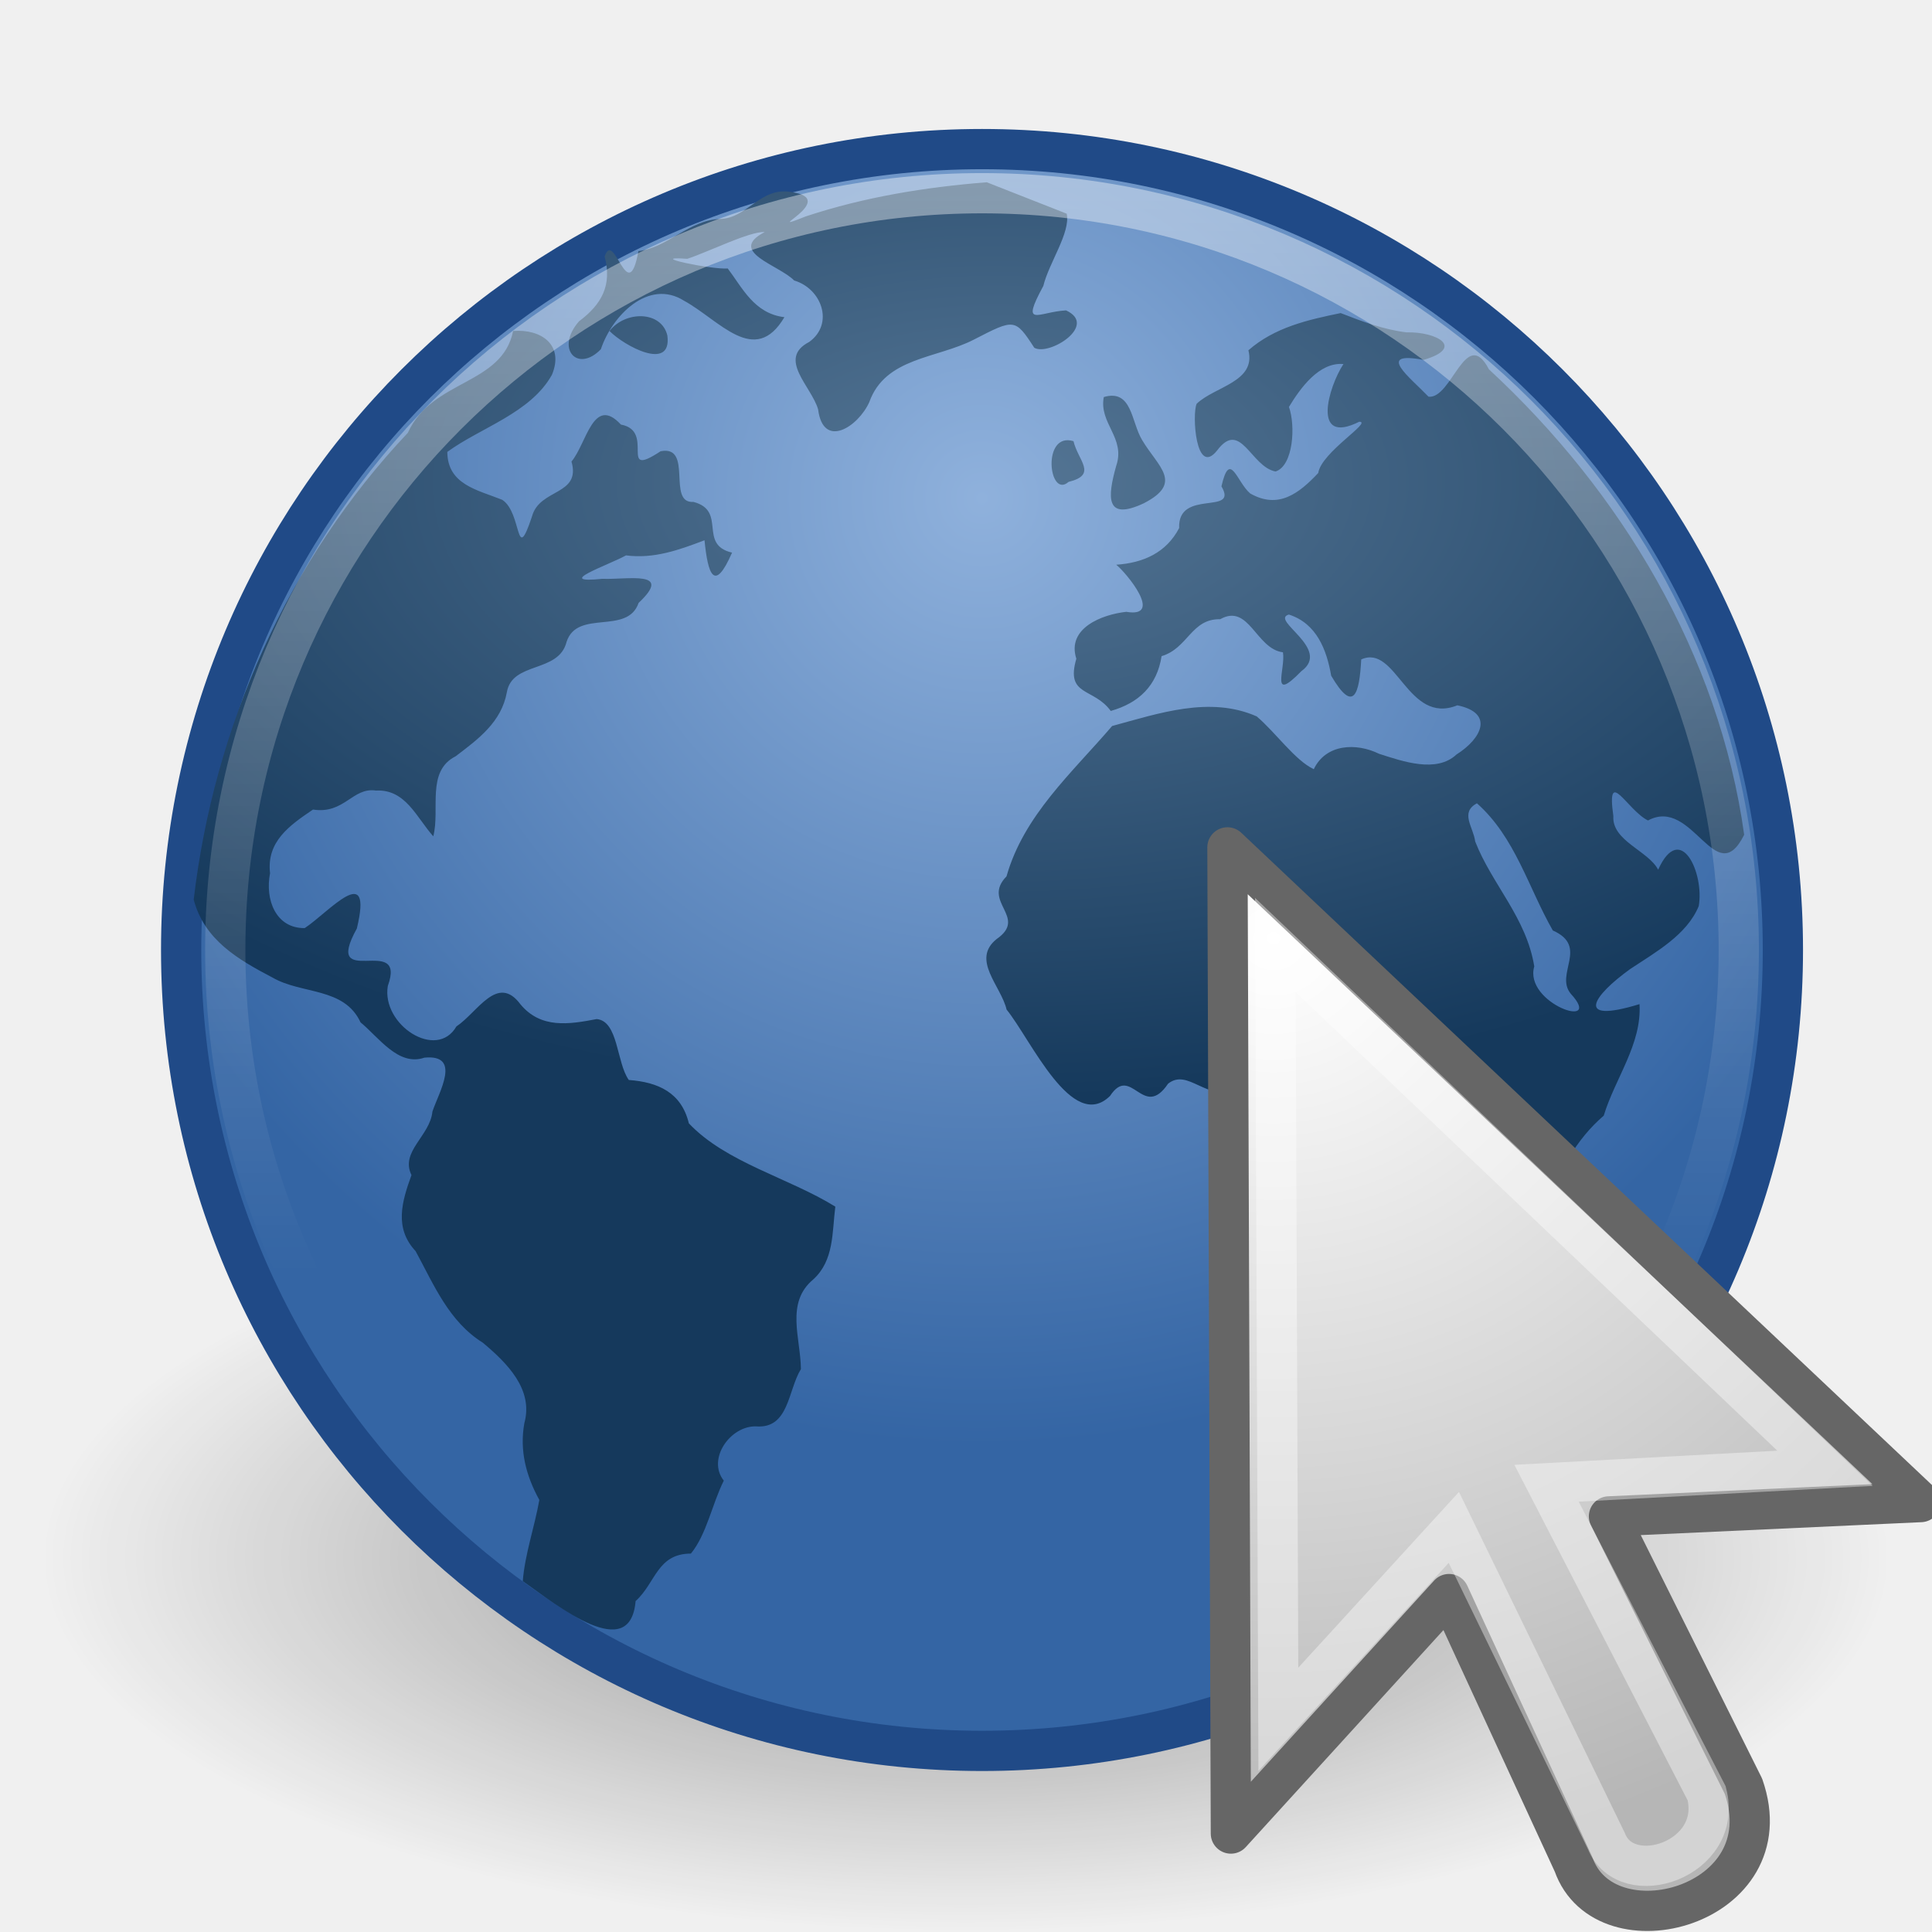
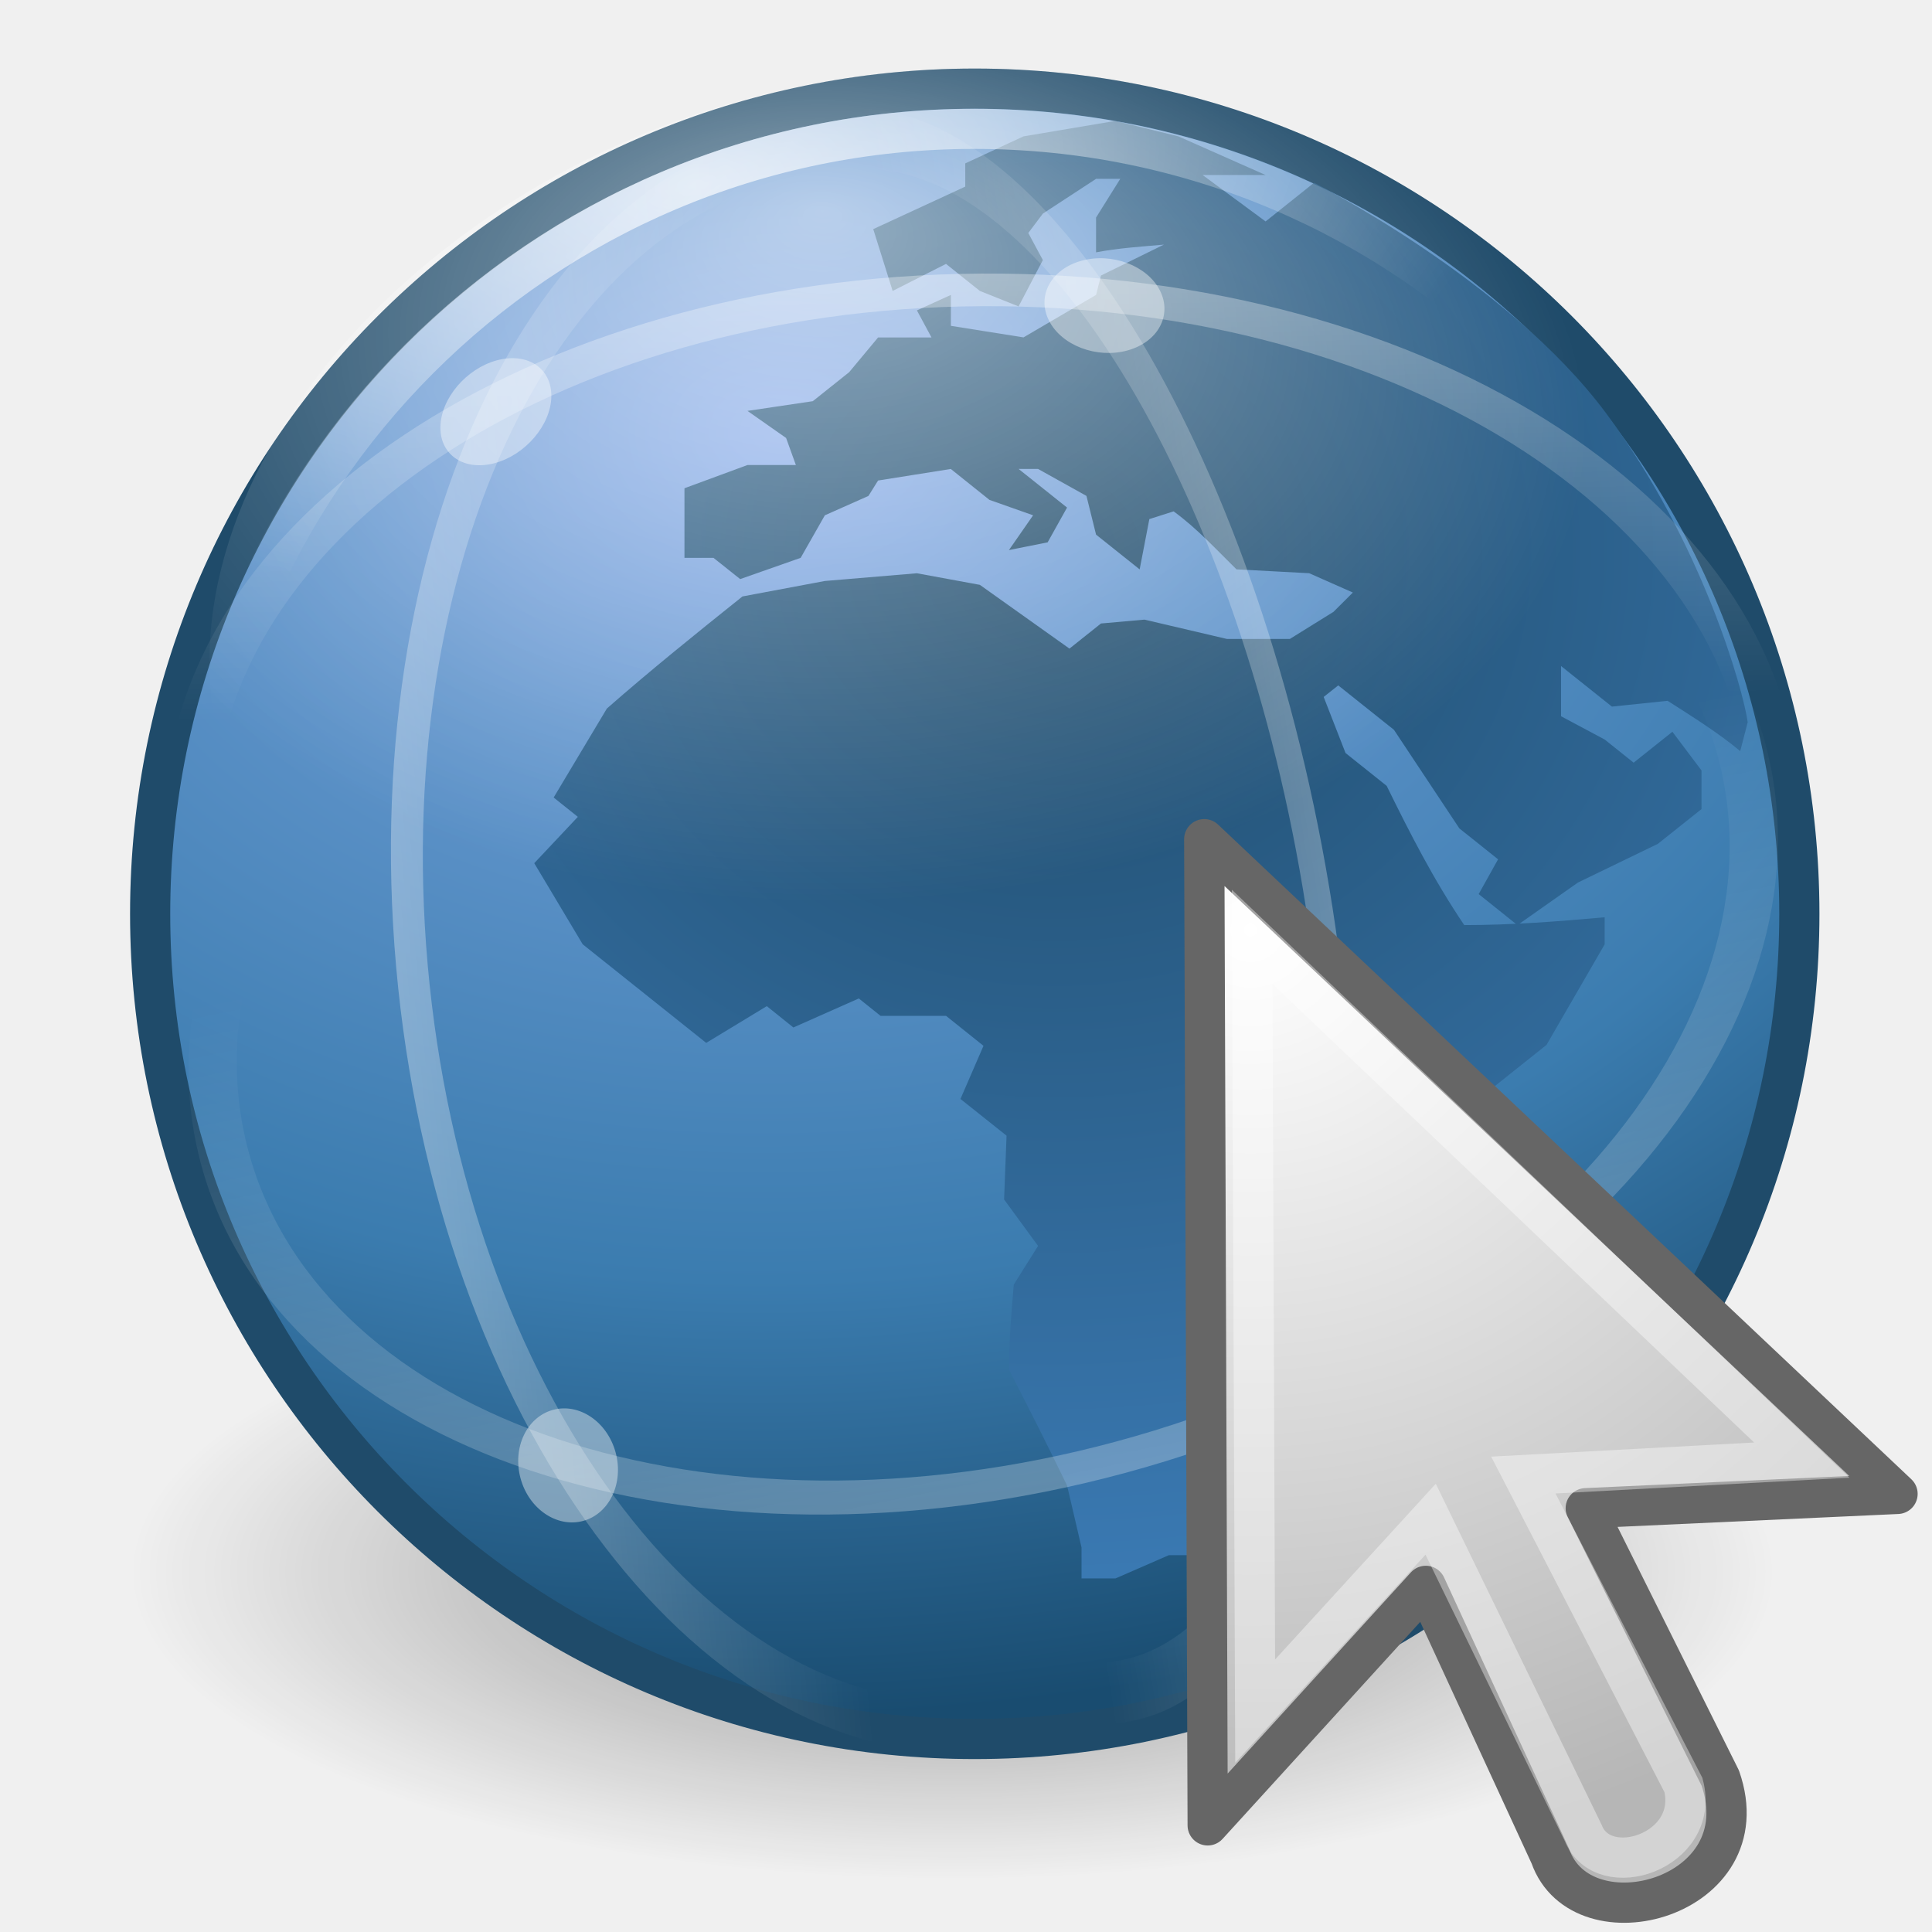
<svg xmlns="http://www.w3.org/2000/svg" xmlns:xlink="http://www.w3.org/1999/xlink" version="1.1" width="48" height="48" id="svg15137">
  <defs id="defs15139">
    <linearGradient id="linearGradient8838">
      <stop id="stop8840" style="stop-color:black;stop-opacity:1" offset="0" />
      <stop id="stop8842" style="stop-color:black;stop-opacity:0" offset="1" />
    </linearGradient>
    <radialGradient cx="62.625" cy="4.625" r="10.625" fx="62.625" fy="4.625" id="radialGradient2612" xlink:href="#linearGradient8838" gradientUnits="userSpaceOnUse" gradientTransform="matrix(1,0,0,0.341176,0,3.047059)" />
    <linearGradient id="linearGradient4873">
      <stop id="stop4875" style="stop-color:white;stop-opacity:1" offset="0" />
      <stop id="stop4877" style="stop-color:white;stop-opacity:0" offset="1" />
    </linearGradient>
    <linearGradient x1="62.2" y1="-12.489" x2="62.2" y2="0.243" id="linearGradient15133" xlink:href="#linearGradient4873" gradientUnits="userSpaceOnUse" gradientTransform="matrix(2.149872,0,0,2.149872,-110.1155,31.93534)" />
    <linearGradient id="linearGradient8740-304-201-142-419-164">
      <stop id="stop14118" style="stop-color:#9e9e9e;stop-opacity:1" offset="0" />
      <stop id="stop14120" style="stop-color:#9e9e9e;stop-opacity:0" offset="1" />
    </linearGradient>
    <linearGradient id="linearGradient12067-267-678-820-366-564">
      <stop id="stop14112" style="stop-color:#557695;stop-opacity:1" offset="0" />
      <stop id="stop14114" style="stop-color:#15395c;stop-opacity:1" offset="1" />
    </linearGradient>
    <linearGradient id="linearGradient8647">
      <stop id="stop8649" style="stop-color:#8fb1dc;stop-opacity:1" offset="0" />
      <stop id="stop8651" style="stop-color:#3465a4;stop-opacity:1" offset="1" />
    </linearGradient>
    <radialGradient cx="62.2" cy="-8.726" r="9.755" fx="62.2" fy="-8.726" id="radialGradient15127" xlink:href="#linearGradient8647" gradientUnits="userSpaceOnUse" gradientTransform="matrix(2.412917,0,0,2.412971,-126.4771,34.2308)" />
    <linearGradient id="linearGradient4845">
      <stop id="stop4847" style="stop-color:white;stop-opacity:1" offset="0" />
      <stop id="stop4849" style="stop-color:#b6b6b6;stop-opacity:1" offset="1" />
    </linearGradient>
    <radialGradient cx="17.814" cy="24.149" r="9.125" fx="17.814" fy="24.149" id="radialGradient2418" xlink:href="#linearGradient4845" gradientUnits="userSpaceOnUse" gradientTransform="matrix(-2.643979,0,2.93653e-8,2.534421,78.72514,-37.98614)" />
    <radialGradient cx="23.86" cy="13.067" r="18.098" fx="23.86" fy="13.067" id="radialGradient5145" xlink:href="#linearGradient12067-267-678-820-366-564" gradientUnits="userSpaceOnUse" gradientTransform="matrix(-1.542532,0,0,-0.8455253,60.71846,23.82924)" />
    <radialGradient cx="62.225" cy="-3.442" r="10.081" fx="62.225" fy="-3.442" id="radialGradient5147" xlink:href="#linearGradient8740-304-201-142-419-164" gradientUnits="userSpaceOnUse" gradientTransform="matrix(1.103501,0,0,1.026513,-4.155522,-1.815801)" />
+     <radialGradient xlink:href="#linearGradient8838" id="radialGradient2844" gradientUnits="userSpaceOnUse" gradientTransform="matrix(1,0,0,0.341176,0,3.047059)" cx="62.625" cy="4.625" fx="62.625" fy="4.625" r="10.625" />
+     <radialGradient xlink:href="#linearGradient8647" id="radialGradient2846" gradientUnits="userSpaceOnUse" gradientTransform="matrix(2.412917,0,0,2.412971,-126.4771,34.2308)" cx="62.2" cy="-8.726" fx="62.2" fy="-8.726" r="9.755" />
+     <radialGradient xlink:href="#linearGradient12067-267-678-820-366-564" id="radialGradient2848" gradientUnits="userSpaceOnUse" gradientTransform="matrix(-1.542532,0,0,-0.8455253,60.71846,23.82924)" cx="23.86" cy="13.067" fx="23.86" fy="13.067" r="18.098" />
+     <radialGradient xlink:href="#linearGradient8740-304-201-142-419-164" id="radialGradient2850" gradientUnits="userSpaceOnUse" gradientTransform="matrix(1.103501,0,0,1.026513,-4.155522,-1.815801)" cx="62.225" cy="-3.442" fx="62.225" fy="-3.442" r="10.081" />
+     <linearGradient xlink:href="#linearGradient4873" id="linearGradient2852" gradientUnits="userSpaceOnUse" gradientTransform="matrix(2.149872,0,0,2.149872,-110.1155,31.93534)" x1="62.2" y1="-12.489" x2="62.2" y2="0.243" />
+     <radialGradient xlink:href="#linearGradient4845" id="radialGradient2854" gradientUnits="userSpaceOnUse" gradientTransform="matrix(-2.643979,0,2.93653e-8,2.534421,78.72514,-37.98614)" cx="17.814" cy="24.149" fx="17.814" fy="24.149" r="9.125" />
+     <radialGradient xlink:href="#linearGradient8838" id="radialGradient2864" gradientUnits="userSpaceOnUse" gradientTransform="matrix(2.164706,0,0,0.8746607,-111.5647,34.66141)" cx="62.625" cy="4.625" fx="62.625" fy="4.625" r="10.625" />
+     <radialGradient xlink:href="#linearGradient4845" id="radialGradient2866" gradientUnits="userSpaceOnUse" gradientTransform="matrix(-2.643979,0,2.93653e-8,2.534421,78.72514,-37.98614)" cx="17.814" cy="24.149" fx="17.814" fy="24.149" r="9.125" />
+     <linearGradient id="linearGradient2490-182-124">
+       <stop id="stop2788" style="stop-color:#1f4b6a;stop-opacity:1" offset="0" />
+       <stop id="stop2790" style="stop-color:#4083c2;stop-opacity:1" offset="1" />
+     </linearGradient>
+     <linearGradient id="linearGradient3242-187-536">
+       <stop id="stop2778" style="stop-color:#8badea;stop-opacity:1" offset="0" />
+       <stop id="stop2780" style="stop-color:#6396cd;stop-opacity:1" offset="0.262" />
+       <stop id="stop2782" style="stop-color:#3b7caf;stop-opacity:1" offset="0.661" />
+       <stop id="stop2784-2" style="stop-color:#194c70;stop-opacity:1" offset="1" />
+     </linearGradient>
+     <radialGradient gradientTransform="matrix(2.255457,0,-2.1857407e-8,2.056446,-32.64188,-17.34123)" gradientUnits="userSpaceOnUse" xlink:href="#linearGradient2490-182-124" id="radialGradient6332" fy="15.24" fx="26" r="15.075" cy="15.24" cx="26" />
+     <radialGradient gradientTransform="matrix(1.952467,-0.05018139,0.03650944,1.421483,-20.40833,-5.90891)" gradientUnits="userSpaceOnUse" xlink:href="#linearGradient3242-187-536" id="radialGradient5551" fy="12.61" fx="20.039" r="22.464" cy="12.61" cx="20.039" />
+     <radialGradient gradientTransform="matrix(1.009993,-0.1119962,0.05668752,0.5112133,-5.837565,1.793472)" gradientUnits="userSpaceOnUse" xlink:href="#linearGradient3156" id="radialGradient5540" fy="10.875" fx="22.125" r="20" cy="10.875" cx="22.125" />
+     <radialGradient gradientTransform="matrix(1.357104,0.01021839,-0.00631345,0.8384895,-10.87469,1.305795)" gradientUnits="userSpaceOnUse" xlink:href="#linearGradient3156" id="radialGradient5537" fy="4.761" fx="22.945" r="14" cy="11.223" cx="22.945" />
+     <linearGradient gradientUnits="userSpaceOnUse" xlink:href="#linearGradient3156" id="linearGradient5751" y2="24.654" x2="29.725" y1="55.647" x1="30.502" />
+     <linearGradient gradientUnits="userSpaceOnUse" xlink:href="#linearGradient3156" id="linearGradient5749" y2="20.664" x2="28.29" y1="-2.31" x1="28.221" />
+     <linearGradient gradientUnits="userSpaceOnUse" xlink:href="#linearGradient3156" id="linearGradient5747" y2="20.664" x2="28.29" y1="-0.815" x1="27.889" />
+     <linearGradient gradientUnits="userSpaceOnUse" xlink:href="#linearGradient3156" id="linearGradient5745" y2="20.664" x2="28.29" y1="61.853" x1="24.335" />
+     <radialGradient gradientTransform="matrix(1,0,0,0.341176,0,3.047059)" gradientUnits="userSpaceOnUse" xlink:href="#linearGradient8838-6" id="radialGradient5729" fy="4.625" fx="62.625" r="10.625" cy="4.625" cx="62.625" />
+     <linearGradient id="linearGradient8838-6">
+       <stop offset="0" style="stop-color:black;stop-opacity:1" id="stop8840-4" />
+       <stop offset="1" style="stop-color:black;stop-opacity:0" id="stop8842-3" />
+     </linearGradient>
+     <linearGradient id="linearGradient3156">
+       <stop offset="0" style="stop-color:white;stop-opacity:1" id="stop3158" />
+       <stop offset="1" style="stop-color:white;stop-opacity:0" id="stop3160" />
+     </linearGradient>
  </defs>
-   <g id="layer1">
-     <path d="m 73.25,4.625 a 10.625,3.625 0 1 1 -21.25,0 10.625,3.625 0 1 1 21.25,0 z" transform="matrix(2.164706,0,0,2.563664,-111.5647,26.84977)" id="path8836" style="opacity:0.4;fill:url(#radialGradient2612);fill-opacity:1;fill-rule:evenodd;stroke:none;stroke-width:1;marker:none;visibility:visible;display:inline;overflow:visible" />
-     <g transform="translate(0.7904165,-0.78563)" id="g15122">
-       <path d="m 43.505,24.387 c 0,10.99 -8.909,19.899 -19.897,19.899 -10.989,0 -19.898,-8.909 -19.898,-19.899 0,-10.989 8.909,-19.897 19.898,-19.897 10.988,0 19.897,8.908 19.897,19.897 l 0,0 z" id="path6495" style="fill:url(#radialGradient15127);fill-opacity:1;fill-rule:nonzero;stroke:#204a87;stroke-width:1;stroke-miterlimit:4;stroke-dasharray:none" />
-       <path d="m 23.726,5.314 c -1.528,0.121 -3.033,0.365 -4.492,0.846 -1.23,0.488 0.887,-0.43 -0.375,-0.605 -0.759,-0.13 -1.078,0.653 -1.756,0.67 -0.774,0.024 -1.305,0.716 -2.032,0.799 -0.262,1.443 -0.599,-0.569 -0.839,0.132 0.19,0.721 -0.078,1.193 -0.636,1.612 -0.602,0.682 -0.036,1.293 0.542,0.694 0.278,-0.834 1.182,-1.762 2.066,-1.205 0.884,0.484 1.758,1.652 2.494,0.409 -0.755,-0.091 -1.046,-0.736 -1.408,-1.21 -0.4,0.032 -2.079,-0.32 -1.006,-0.24 0.528,-0.172 1.549,-0.686 1.924,-0.665 -0.94,0.49 0.35,0.813 0.732,1.203 0.687,0.204 0.998,1.076 0.374,1.527 -0.802,0.416 0.056,1.102 0.221,1.675 0.128,0.998 0.996,0.433 1.272,-0.18 0.398,-1.115 1.673,-1.077 2.596,-1.552 1.008,-0.518 1.025,-0.536 1.503,0.202 0.368,0.212 1.595,-0.558 0.789,-0.929 -0.69,0.037 -1.142,0.46 -0.564,-0.608 0.139,-0.574 0.679,-1.323 0.581,-1.794 C 25.05,5.835 24.388,5.574 23.726,5.314 z m -9.373,3.695 c 0.356,0.364 1.556,1.023 1.437,0.113 -0.144,-0.617 -1.042,-0.623 -1.437,-0.113 z m 18.165,-0.445 c -0.824,0.169 -1.641,0.355 -2.292,0.924 0.195,0.785 -0.834,0.898 -1.285,1.328 -0.12,0.252 -0.025,1.84 0.511,1.157 0.582,-0.772 0.834,0.409 1.448,0.527 0.445,-0.143 0.5,-1.144 0.333,-1.604 0.285,-0.47 0.751,-1.119 1.354,-1.066 -0.374,0.571 -0.802,2.032 0.391,1.434 0.345,-0.006 -0.94,0.755 -1.017,1.273 -0.483,0.513 -0.993,0.906 -1.691,0.508 -0.334,-0.282 -0.503,-1.099 -0.714,-0.176 0.433,0.733 -1.089,0.047 -1.051,1.036 -0.32,0.615 -0.896,0.867 -1.563,0.911 0.242,0.191 1.192,1.331 0.25,1.17 -0.604,0.066 -1.486,0.407 -1.241,1.165 -0.275,0.944 0.425,0.707 0.855,1.298 0.701,-0.199 1.149,-0.629 1.263,-1.362 0.656,-0.193 0.736,-0.932 1.456,-0.917 0.718,-0.404 0.886,0.737 1.559,0.822 0.071,0.409 -0.335,1.281 0.457,0.469 0.764,-0.554 -0.795,-1.272 -0.31,-1.407 0.691,0.221 0.94,0.877 1.051,1.519 0.563,0.963 0.702,0.444 0.747,-0.404 0.877,-0.394 1.147,1.641 2.388,1.14 0.927,0.192 0.599,0.83 -0.019,1.22 -0.501,0.471 -1.338,0.173 -1.927,-0.016 -0.565,-0.278 -1.32,-0.248 -1.621,0.383 -0.465,-0.218 -0.946,-0.911 -1.418,-1.312 -1.165,-0.514 -2.431,-0.076 -3.592,0.239 -0.996,1.163 -2.195,2.219 -2.624,3.736 -0.628,0.639 0.543,1.008 -0.244,1.556 -0.643,0.513 0.108,1.163 0.246,1.753 0.604,0.744 1.631,3.072 2.571,2.145 0.527,-0.802 0.82,0.616 1.44,-0.302 0.495,-0.399 0.97,0.458 1.69,0.143 0.694,0.428 0.561,1.043 0.275,1.693 0.156,0.541 0.931,0.934 0.63,1.668 -0.274,0.683 0.583,1.201 0.41,1.799 -0.575,1.151 -0.439,2.575 0.094,3.716 0.427,1.033 0.677,2.148 0.644,3.269 0.743,0.222 1.137,-0.729 1.878,-0.513 0.723,0.093 0.992,-0.83 1.501,-1.216 0.567,-0.467 -0.072,-1.187 0.828,-1.519 0.873,-0.425 -1.106,-1.021 0.015,-1.402 0.465,-0.518 1.413,-0.698 1.601,-1.374 -0.338,-1.04 -0.218,-2.18 -0.167,-3.244 0.326,-0.842 0.73,-1.631 1.426,-2.227 0.281,-0.927 0.949,-1.778 0.889,-2.771 -1.648,0.504 -1.148,-0.215 -0.23,-0.873 0.635,-0.422 1.405,-0.846 1.701,-1.562 0.144,-0.81 -0.452,-2.13 -1.008,-0.905 -0.245,-0.471 -1.154,-0.717 -1.113,-1.331 -0.177,-1.263 0.345,-0.144 0.861,0.108 1.115,-0.605 1.682,1.777 2.389,0.355 C 41.923,17.057 39.489,13 36.201,9.961 35.63,8.866 35.28,10.711 34.7,10.641 34.236,10.156 33.37,9.502 34.578,9.727 35.612,9.424 34.911,9.024 34.153,9.043 33.579,8.973 33.052,8.772 32.518,8.564 z M 11.958,9.009 C 11.683,10.362 9.947,10.204 9.342,11.539 6.363,14.692 4.525,18.841 4.022,23.137 c 0.266,1.007 1.11,1.491 1.96,1.937 0.722,0.419 1.78,0.234 2.185,1.112 0.452,0.37 0.939,1.1 1.586,0.877 0.937,-0.091 0.36,0.858 0.2,1.339 -0.059,0.607 -0.808,0.994 -0.52,1.578 -0.241,0.662 -0.433,1.318 0.103,1.891 0.456,0.84 0.826,1.748 1.671,2.275 0.592,0.497 1.263,1.155 1.03,1.997 -0.123,0.682 0.043,1.31 0.372,1.908 -0.118,0.671 -0.361,1.358 -0.411,2.018 0.879,0.622 2.67,2.061 2.803,0.495 0.502,-0.452 0.532,-1.178 1.374,-1.18 0.391,-0.478 0.525,-1.228 0.817,-1.812 -0.426,-0.538 0.166,-1.37 0.805,-1.348 0.816,0.061 0.786,-0.894 1.111,-1.423 -0.007,-0.772 -0.389,-1.647 0.305,-2.227 0.522,-0.473 0.468,-1.168 0.55,-1.81 -1.171,-0.724 -2.712,-1.091 -3.639,-2.069 -0.184,-0.765 -0.76,-1.023 -1.492,-1.078 -0.309,-0.433 -0.257,-1.463 -0.798,-1.513 -0.696,0.134 -1.386,0.241 -1.892,-0.364 C 11.569,24.965 11.073,25.941 10.549,26.287 10.057,27.143 8.681,26.244 8.845,25.28 9.329,23.946 7.203,25.428 8.075,23.855 8.49,22.14 7.369,23.459 6.78,23.844 c -0.718,0.008 -0.99,-0.707 -0.861,-1.363 -0.091,-0.787 0.483,-1.188 1.067,-1.582 0.782,0.12 0.98,-0.561 1.565,-0.472 0.736,-0.038 1.005,0.668 1.423,1.136 0.175,-0.668 -0.183,-1.615 0.556,-1.988 0.564,-0.428 1.137,-0.849 1.272,-1.59 0.133,-0.776 1.289,-0.468 1.484,-1.253 0.269,-0.821 1.511,-0.158 1.79,-0.968 0.873,-0.821 -0.272,-0.572 -0.899,-0.598 -1.235,0.127 0.123,-0.328 0.586,-0.582 0.686,0.091 1.319,-0.134 1.95,-0.376 0.084,0.858 0.246,1.311 0.684,0.308 -0.854,-0.202 -0.116,-1.04 -0.96,-1.261 -0.668,0.047 0.007,-1.419 -0.816,-1.258 -1.07,0.708 -0.114,-0.503 -0.985,-0.663 -0.687,-0.742 -0.854,0.477 -1.228,0.918 0.242,0.847 -0.791,0.665 -0.98,1.361 -0.418,1.253 -0.241,-0.089 -0.741,-0.41 -0.617,-0.247 -1.359,-0.378 -1.364,-1.19 0.827,-0.605 2.067,-0.962 2.599,-1.915 0.309,-0.74 -0.262,-1.145 -0.966,-1.089 l -5e-6,-2e-7 z m 14.675,1.642 c -0.125,0.657 0.548,1.009 0.308,1.71 -0.215,0.768 -0.277,1.379 0.683,0.93 0.997,-0.512 0.361,-0.901 -0.039,-1.573 -0.272,-0.446 -0.246,-1.275 -0.952,-1.068 z m -0.753,1.095 c -0.794,-0.24 -0.617,1.449 -0.122,1.012 0.728,-0.179 0.237,-0.525 0.122,-1.012 z m 10.023,8.997 c 0.952,0.844 1.277,2.095 1.886,3.16 0.904,0.4 0.042,1.079 0.445,1.571 0.849,0.922 -1.175,0.245 -0.906,-0.679 -0.197,-1.214 -1.056,-2.044 -1.468,-3.104 -0.043,-0.353 -0.386,-0.718 0.043,-0.947 z" id="path6534" style="fill:url(#radialGradient5145);fill-opacity:1;fill-rule:nonzero;stroke:url(#radialGradient5147);stroke-width:1.104;stroke-miterlimit:4" />
-       <path d="m 42.409,24.387 c 0,10.384 -8.418,18.803 -18.801,18.803 -10.384,0 -18.802,-8.418 -18.802,-18.803 0,-10.384 8.418,-18.801 18.802,-18.801 10.383,0 18.801,8.417 18.801,18.801 l 0,0 z" id="path8655" style="opacity:0.4;fill:none;stroke:url(#linearGradient15133);stroke-width:1;stroke-miterlimit:4;stroke-opacity:1;stroke-dasharray:none" />
-     </g>
-     <g transform="matrix(0.9999061,-0.01370139,0.01370139,0.9999061,-0.2886998,0.5358538)" id="g2414">
-       <path d="m 30.5,20.937 17,16.5 -7.75,0.25 c 0,0 3.25,6.75 3.25,6.75 1,3 -3.5,4.125 -4.25,1.875 0,0 -3,-6.75 -3,-6.75 l -5.5,5.875 0.25,-24.5 z" id="path3970" style="fill:url(#radialGradient2418);fill-opacity:1;fill-rule:evenodd;stroke:#666;stroke-width:1;stroke-linecap:butt;stroke-linejoin:round;stroke-miterlimit:4;stroke-opacity:1;stroke-dasharray:none;stroke-dashoffset:0;marker:none;visibility:visible;display:inline;overflow:visible" />
-       <path d="m 31.657,23.379 13.476,13.186 -6.922,0.277 c 0,0 3.872,7.757 3.872,7.757 0.403,1.65 -2.028,2.413 -2.507,1.153 0,0 -3.683,-7.845 -3.683,-7.845 l -4.425,4.708 0.189,-19.236 z" id="path4853" style="opacity:0.4;fill:none;stroke:white;stroke-width:1;stroke-linecap:butt;stroke-linejoin:miter;stroke-miterlimit:4;stroke-opacity:1;stroke-dasharray:none;stroke-dashoffset:0;marker:none;visibility:visible;display:inline;overflow:visible" />
+   <g id="layer1" transform="translate(0.2033908,-0.2966102)">
+     <g id="g6334">
+       <path style="opacity:0.4;fill:url(#radialGradient5729);fill-opacity:1;fill-rule:evenodd;stroke:none;stroke-width:0.496;marker:none;visibility:visible;display:inline;overflow:visible" id="path8836" transform="matrix(1.926221,0,0,2.108828,-97.16351,29.60217)" d="m 73.25,4.625 c 0,2.002 -4.757,3.625 -10.625,3.625 C 56.757,8.25 52,6.627 52,4.625 52,2.623 56.757,1 62.625,1 c 5.868,0 10.625,1.623 10.625,3.625 l 0,0 z" />
+       <path style="fill:url(#radialGradient5551);fill-opacity:1;stroke:#1f4b6a;stroke-width:0.998;stroke-linecap:round;stroke-linejoin:round;stroke-miterlimit:4;stroke-opacity:1;stroke-dasharray:none;stroke-dashoffset:0" id="path1307" d="m 44.501,23 c 0,11.317 -9.178,20.501 -20.487,20.501 -11.309,0 -20.487,-9.184 -20.487,-20.501 0,-11.317 9.178,-20.501 20.487,-20.501 11.309,0 20.487,9.184 20.487,20.501 z" />
+       <path style="fill:url(#radialGradient6332);fill-opacity:1;fill-rule:nonzero;stroke:none" id="path6628" d="M 43.219,18.237 43.032,18.958 C 42.479,18.498 41.859,18.112 41.228,17.708 l -1.384,0.144 -1.264,-1.008 0,1.247 1.083,0.578 0.721,0.576 0.963,-0.768 c 0.243,0.32 0.482,0.641 0.723,0.961 l 0,0.96 -1.085,0.864 -1.985,0.961 -1.503,1.058 -0.963,-0.771 0.482,-0.864 -0.962,-0.768 -1.625,-2.449 -1.384,-1.104 -0.362,0.287 0.543,1.393 1.022,0.816 c 0.584,1.188 1.161,2.323 1.927,3.459 1.188,0 2.308,-0.089 3.489,-0.194 l 0,0.673 -1.444,2.497 -1.324,1.056 -1.083,1.635 c 0,0.896 0,1.792 0,2.688 l 0.362,1.058 -0.601,0.479 -1.326,0.577 -1.384,0.816 1.145,0.912 -1.565,0.962 0.301,0.622 -2.347,1.874 -1.563,0 -1.324,0.577 -0.844,0 0,-0.768 -0.359,-1.539 c -0.466,-0.965 -0.951,-1.922 -1.444,-2.88 0,-0.707 0.06,-1.407 0.12,-2.114 l 0.603,-0.96 -0.844,-1.154 0.061,-1.585 -1.145,-0.912 0.572,-1.32 -0.931,-0.745 -1.626,0 -0.541,-0.432 -1.625,0.721 -0.661,-0.53 -1.505,0.913 c -1.022,-0.817 -2.045,-1.633 -3.068,-2.449 L 13.07,21.742 l 1.083,-1.151 -0.601,-0.48 1.322,-2.211 c 1.086,-0.953 2.221,-1.867 3.369,-2.785 l 2.047,-0.384 2.286,-0.192 1.565,0.288 2.226,1.584 0.783,-0.624 1.081,-0.096 2.047,0.48 1.565,0 1.083,-0.673 0.482,-0.48 -1.085,-0.48 -1.806,-0.096 c -0.501,-0.49 -0.967,-1.006 -1.562,-1.441 l -0.603,0.192 -0.241,1.25 -1.083,-0.864 -0.239,-0.962 -1.203,-0.67 -0.483,0 1.204,0.96 -0.482,0.864 -0.962,0.192 0.601,-0.864 -1.085,-0.383 -0.96,-0.768 -1.807,0.287 -0.239,0.383 -1.083,0.481 -0.601,1.057 -1.503,0.528 -0.663,-0.528 -0.721,0 0,-1.729 1.565,-0.577 1.203,0 -0.243,-0.672 -0.96,-0.673 1.623,-0.241 0.902,-0.719 0.721,-0.865 1.326,0 -0.362,-0.672 0.844,-0.384 0,0.768 1.804,0.287 1.804,-1.056 0.121,-0.481 1.563,-0.768 c -0.566,0.05 -1.132,0.086 -1.685,0.192 l 0,-0.865 0.601,-0.961 -0.601,0 -1.322,0.864 -0.362,0.481 0.362,0.673 -0.603,1.151 -0.962,-0.384 -0.841,-0.672 -1.326,0.672 -0.482,-1.536 2.286,-1.056 0,-0.577 L 25.224,3.685 27.509,3.3 l 1.565,0.385 2.166,0.96 -1.565,0 1.565,1.153 1.203,-0.96 c 0,0 4.786,2.403 7.258,5.727 2.405,3.234 3.412,6.909 3.517,7.673 z" />
+       <path style="opacity:0.7;fill:none;stroke:url(#radialGradient5540);stroke-width:0.996;stroke-linecap:round;stroke-linejoin:round;stroke-miterlimit:4;stroke-opacity:1;stroke-dasharray:none;stroke-dashoffset:0" id="path3164" d="m 43.502,23 c 0,10.765 -8.737,19.502 -19.502,19.502 C 13.235,42.502 4.498,33.765 4.498,23 c 0,-10.765 8.737,-19.502 19.502,-19.502 10.765,0 19.502,8.737 19.502,19.502 z" />
+       <path style="opacity:0.5;fill:url(#radialGradient5537);fill-opacity:1;stroke:none" id="path3154" d="m 43,16.747 c 0,7.114 -8.512,11.029 -19,11.029 -10.488,0 -19,-3.915 -19,-11.029 C 5,9.633 13.512,2 24,2 34.488,2 43,9.633 43,16.747 z" />
+       <path style="opacity:0.5;fill:none;stroke:url(#linearGradient5745);stroke-width:1.095;stroke-linecap:round;stroke-linejoin:miter;stroke-miterlimit:4;stroke-opacity:1;stroke-dasharray:none;stroke-dashoffset:0" id="path2218" transform="matrix(1.076193,-0.2912862,0.1952728,0.7143165,-11.18274,14.97948)" d="m 46,24.25 c 0,9.665 -7.835,17.5 -17.5,17.5 -9.665,0 -17.5,-7.835 -17.5,-17.5 0,-9.665 7.835,-17.5 17.5,-17.5 9.665,0 17.5,7.835 17.5,17.5 l 0,0 z" />
+       <path style="opacity:0.5;fill:none;stroke:url(#linearGradient5747);stroke-width:1.09;stroke-linecap:round;stroke-linejoin:miter;stroke-miterlimit:4;stroke-opacity:1;stroke-dasharray:none;stroke-dashoffset:0" id="path2230" transform="matrix(1.124727,-0.00679075,0.00112312,0.7429216,-7.887384,2.677687)" d="m 46,24.25 c 0,9.665 -7.835,17.5 -17.5,17.5 -9.665,0 -17.5,-7.835 -17.5,-17.5 0,-9.665 7.835,-17.5 17.5,-17.5 9.665,0 17.5,7.835 17.5,17.5 l 0,0 z" />
+       <path style="opacity:0.5;fill:none;stroke:url(#linearGradient5749);stroke-width:1.129;stroke-linecap:round;stroke-linejoin:miter;stroke-miterlimit:4;stroke-opacity:1;stroke-dasharray:none;stroke-dashoffset:0" id="path2234" transform="matrix(-0.09940095,-1.119771,0.6946105,-0.03998764,8.174953,56.47502)" d="m 46,24.25 c 0,9.665 -7.835,17.5 -17.5,17.5 -9.665,0 -17.5,-7.835 -17.5,-17.5 0,-9.665 7.835,-17.5 17.5,-17.5 9.665,0 17.5,7.835 17.5,17.5 l 0,0 z" />
+       <path style="opacity:0.5;fill:none;stroke:url(#linearGradient5751);stroke-width:1.367;stroke-linecap:round;stroke-linejoin:miter;stroke-miterlimit:4;stroke-opacity:1;stroke-dasharray:none;stroke-dashoffset:0" id="path2240" transform="matrix(-0.1600777,-1.103247,0.4856389,0.01692093,16.93547,54.0893)" d="m 46,24.25 c 0,9.665 -7.835,17.5 -17.5,17.5 -9.665,0 -17.5,-7.835 -17.5,-17.5 0,-9.665 7.835,-17.5 17.5,-17.5 9.665,0 17.5,7.835 17.5,17.5 l 0,0 z" />
+       <path style="opacity:0.4;fill:#ffffff;fill-opacity:1;stroke:none" id="path2255" transform="matrix(0.7873429,-0.2144143,0.2141677,0.7882494,1.260415,11.54174)" d="m 31.375,37.875 c 0,0.966 -0.784,1.75 -1.75,1.75 -0.966,0 -1.75,-0.784 -1.75,-1.75 0,-0.966 0.784,-1.75 1.75,-1.75 0.966,0 1.75,0.784 1.75,1.75 l 0,0 z" />
+       <path style="opacity:0.4;fill:#ffffff;fill-opacity:1;stroke:none" id="path2275" transform="matrix(0.6748654,-0.1837837,0.2141677,0.7882494,-14.194,12.29353)" d="m 31.375,37.875 c 0,0.966 -0.784,1.75 -1.75,1.75 -0.966,0 -1.75,-0.784 -1.75,-1.75 0,-0.966 0.784,-1.75 1.75,-1.75 0.966,0 1.75,0.784 1.75,1.75 l 0,0 z" />
+       <path style="opacity:0.4;fill:#ffffff;fill-opacity:1;stroke:none" id="path2283" transform="matrix(0.7873429,-0.2144143,0.324169,0.6373544,-8.366096,-9.898502)" d="m 31.375,37.875 c 0,0.966 -0.784,1.75 -1.75,1.75 -0.966,0 -1.75,-0.784 -1.75,-1.75 0,-0.966 0.784,-1.75 1.75,-1.75 0.966,0 1.75,0.784 1.75,1.75 l 0,0 z" />
+       <path style="opacity:0.4;fill:#ffffff;fill-opacity:1;stroke:none" id="path2291" transform="matrix(0.7873429,-0.2144143,-0.01326253,0.7292459,-10.70597,-10.7428)" d="m 31.375,37.875 c 0,0.966 -0.784,1.75 -1.75,1.75 -0.966,0 -1.75,-0.784 -1.75,-1.75 0,-0.966 0.784,-1.75 1.75,-1.75 0.966,0 1.75,0.784 1.75,1.75 l 0,0 z" />
    </g>
  </g>
+   <g id="g2414" transform="matrix(0.9999061,-0.01370139,0.01370139,0.9999061,-0.8649712,0.332464)">
+     <path style="fill:url(#radialGradient2866);fill-opacity:1;fill-rule:evenodd;stroke:#666666;stroke-width:1;stroke-linecap:butt;stroke-linejoin:round;stroke-miterlimit:4;stroke-opacity:1;stroke-dasharray:none;stroke-dashoffset:0;marker:none;visibility:visible;display:inline;overflow:visible" id="path3970" d="m 30.5,20.937 17,16.5 -7.75,0.25 c 0,0 3.25,6.75 3.25,6.75 1,3 -3.5,4.125 -4.25,1.875 0,0 -3,-6.75 -3,-6.75 l -5.5,5.875 0.25,-24.5 z" />
+     <path style="opacity:0.4;fill:none;stroke:#ffffff;stroke-width:1;stroke-linecap:butt;stroke-linejoin:miter;stroke-miterlimit:4;stroke-opacity:1;stroke-dasharray:none;stroke-dashoffset:0;marker:none;visibility:visible;display:inline;overflow:visible" id="path4853" d="m 31.657,23.379 13.476,13.186 -6.922,0.277 c 0,0 3.872,7.757 3.872,7.757 0.403,1.65 -2.028,2.413 -2.507,1.153 0,0 -3.683,-7.845 -3.683,-7.845 l -4.425,4.708 0.189,-19.236 z" />
+   </g>
</svg>
